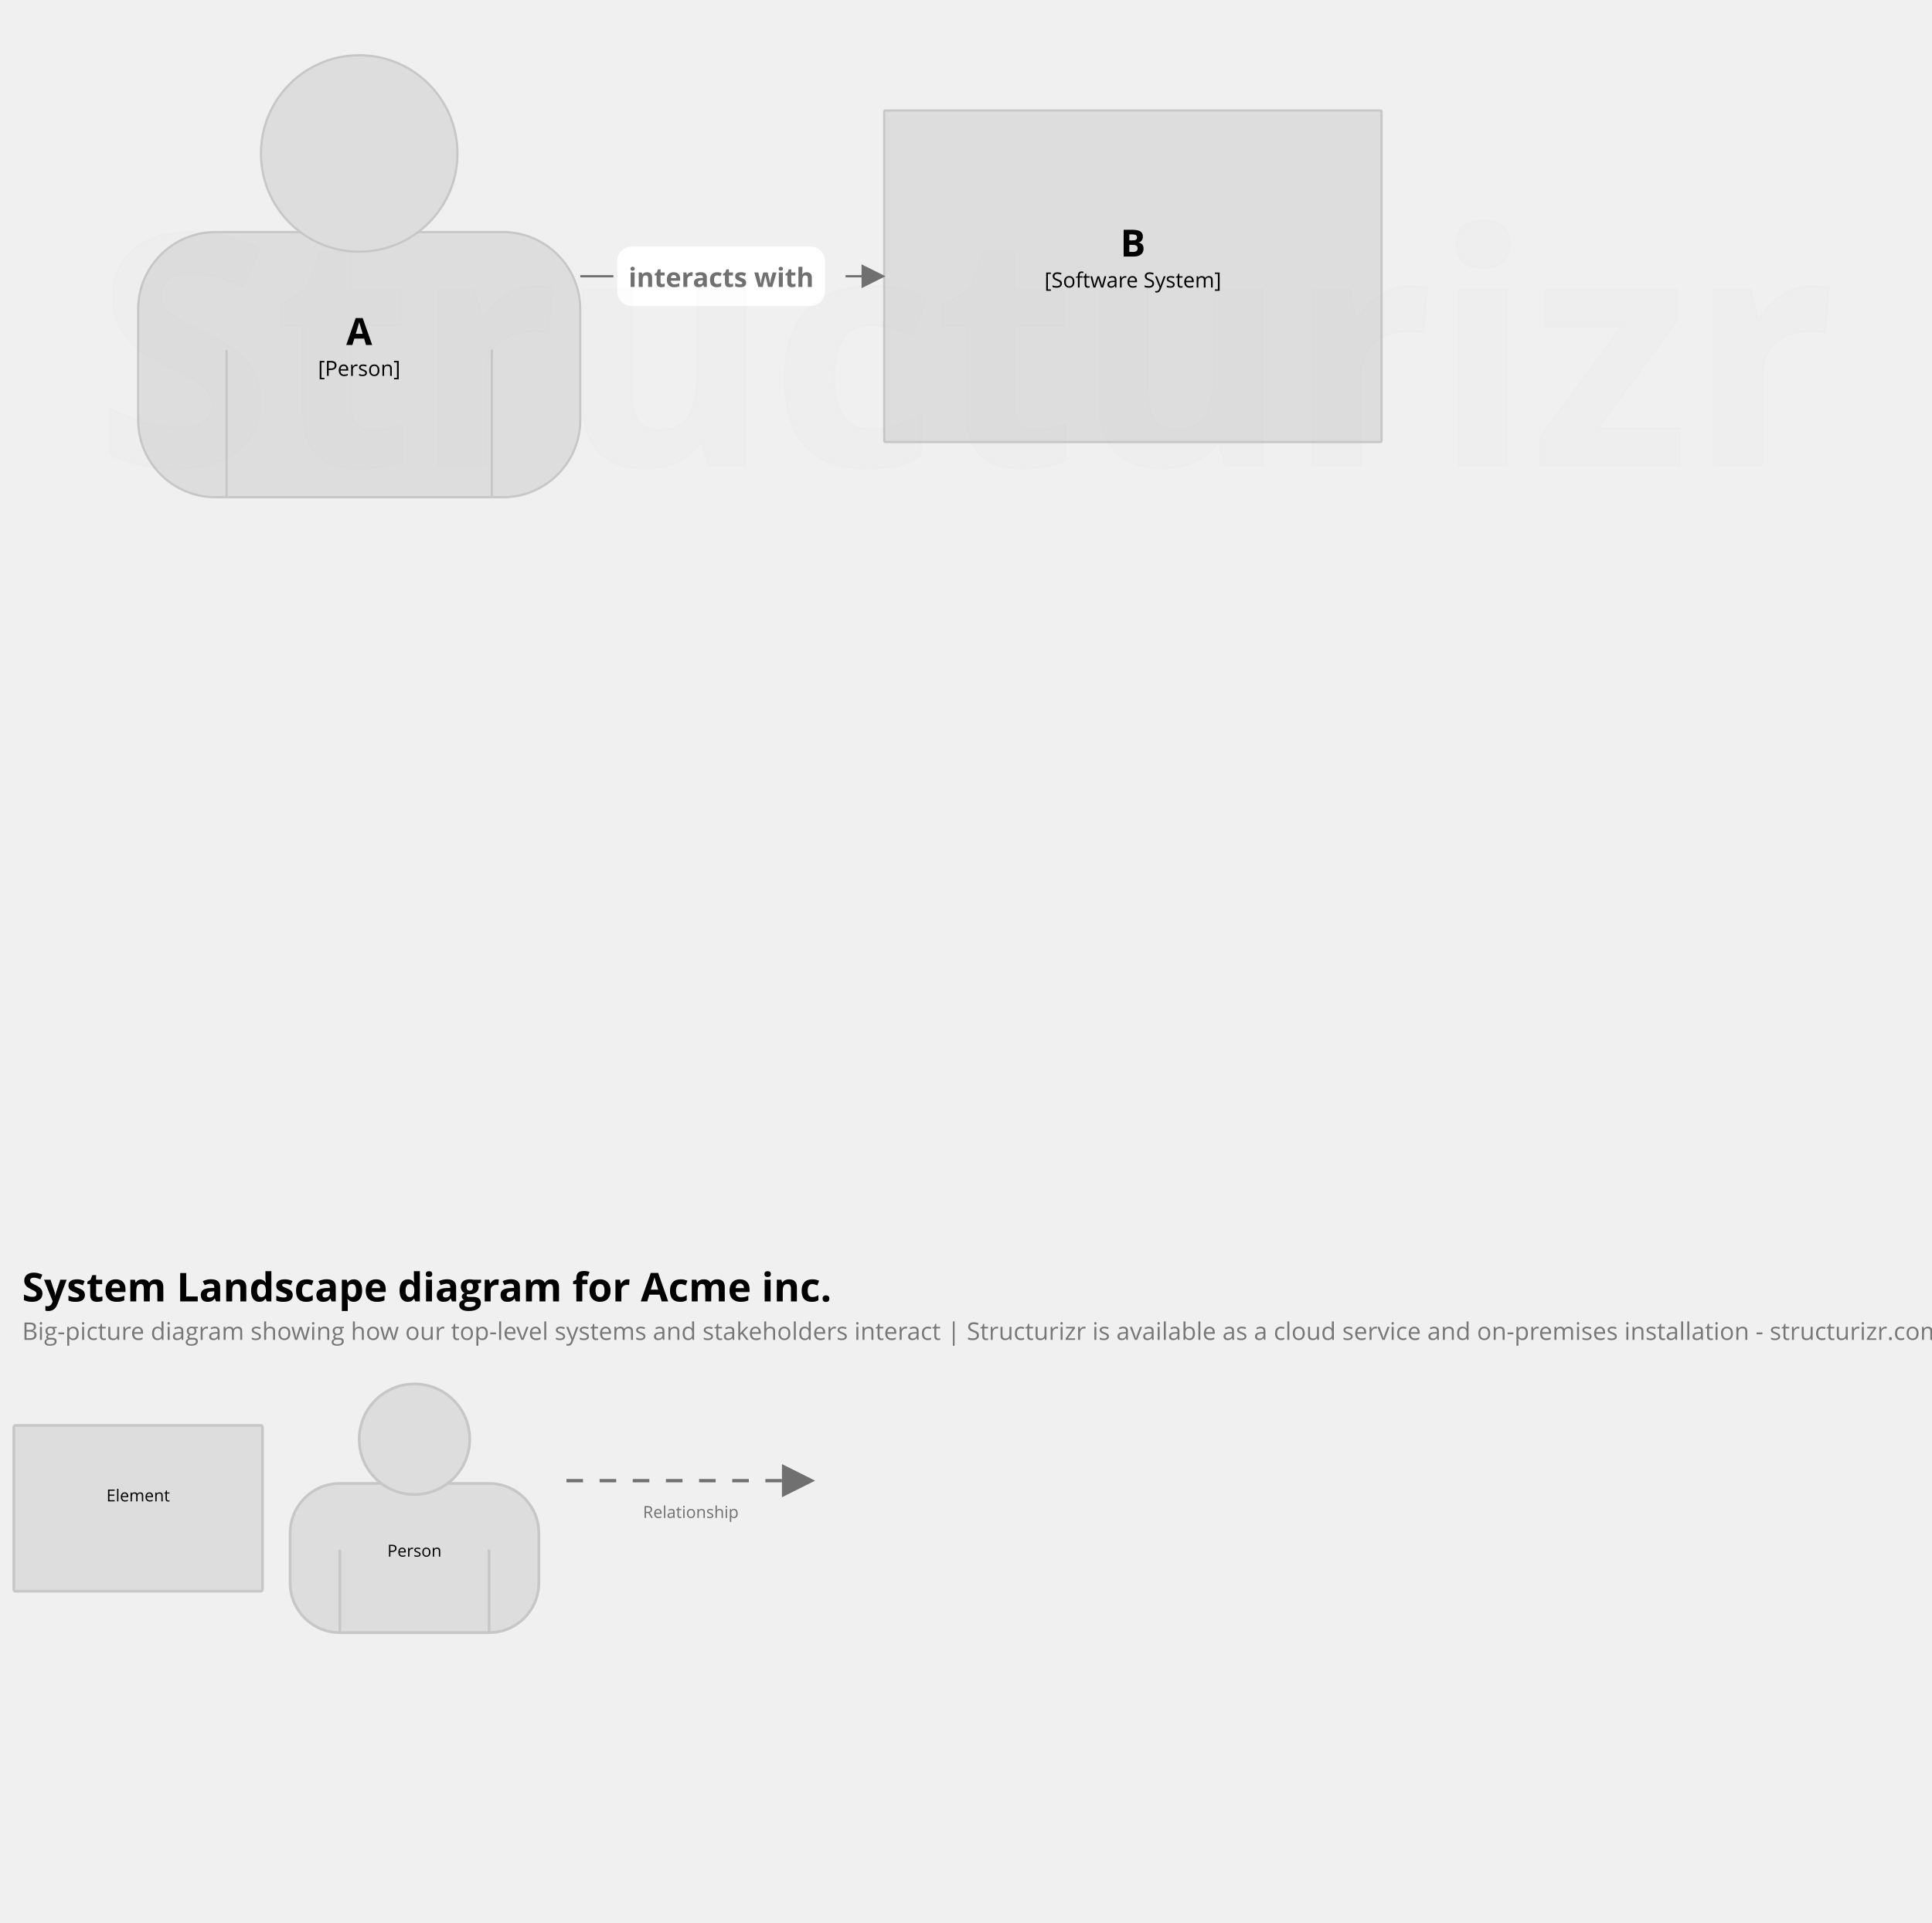
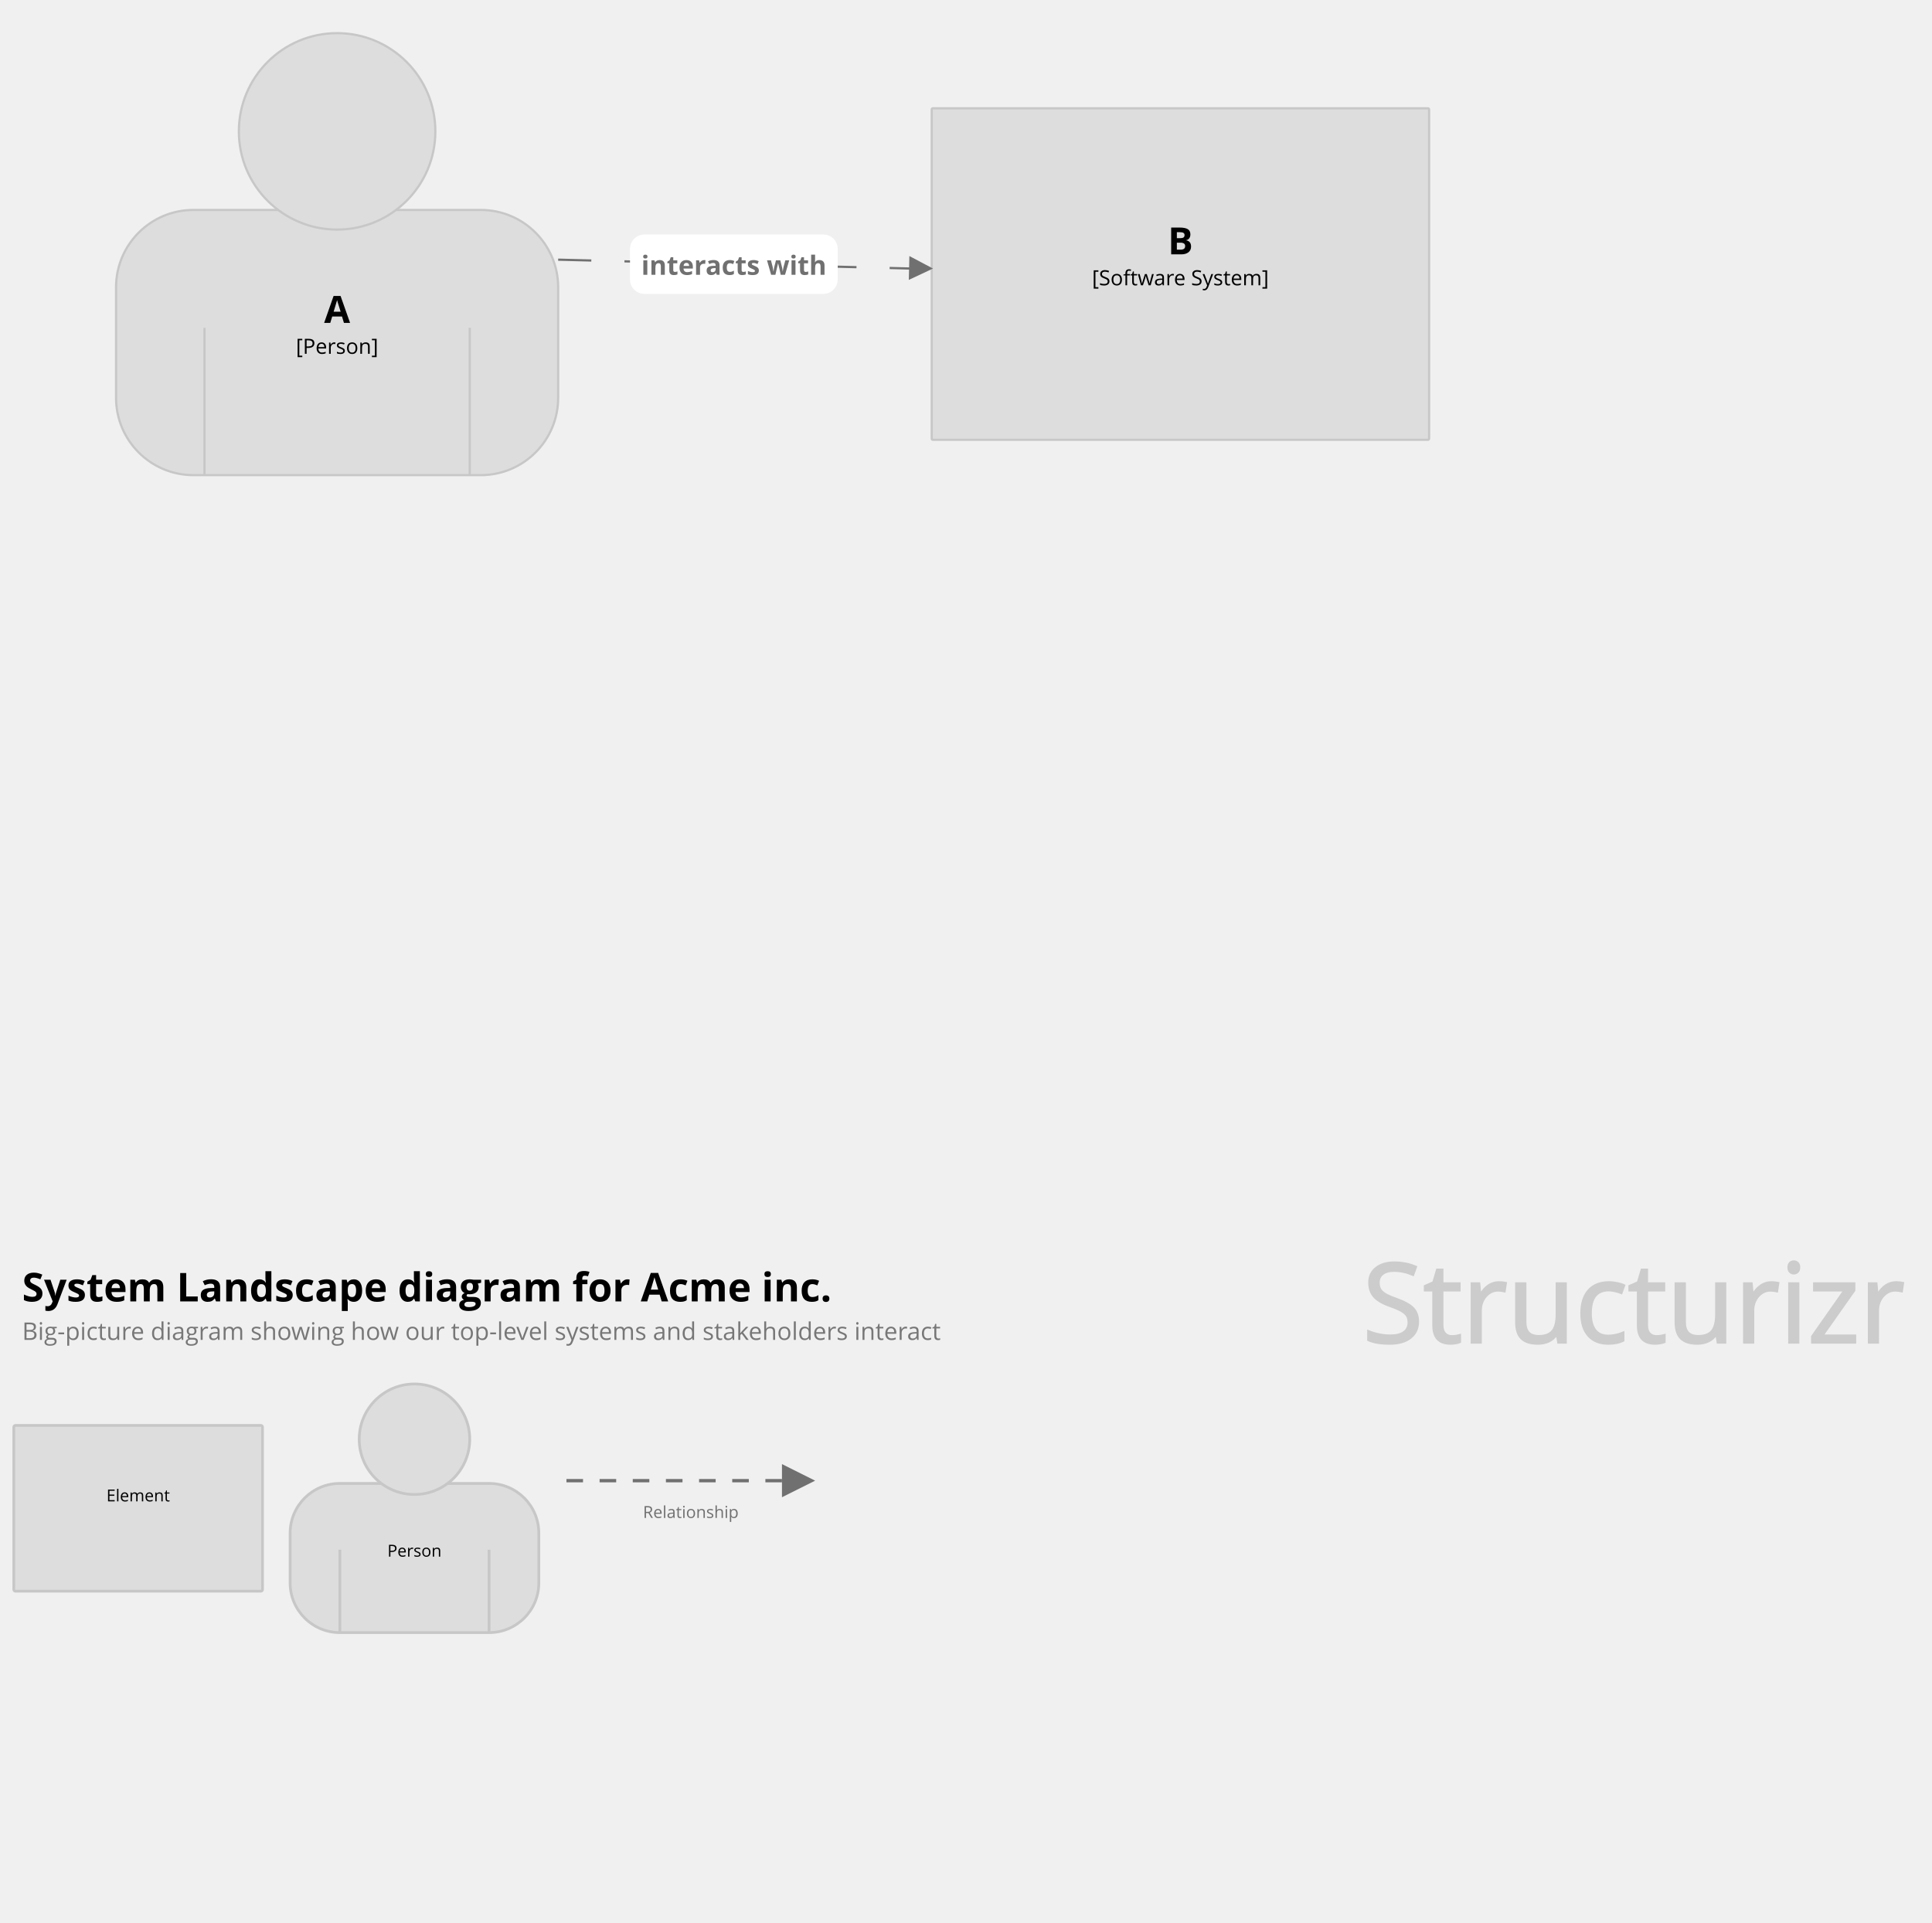
<svg xmlns="http://www.w3.org/2000/svg" version="1.1" viewBox="0 0 1748 1740">
  <g>
    <g id="v-3" class="joint-viewport" transform="matrix(1,0,0,1,0,0)">
-       <g id="j_12" model-id="d12c5ebd-c853-48a1-8e49-d0b06692d618" class="joint-theme-default joint-cell joint-type-structurizr joint-type-structurizr-diagrammetadata joint-element" data-type="structurizr.diagramMetadata" transform="translate(20,1224)">
-         <g id="v-93">
-           <text class="structurizrDiagramMetadata structurizrMetadata" id="v-94" font-weight="normal" font-size="22px" text-anchor="start" fill="#777777" pointer-events="none" font-family="Open Sans" />
+       <g id="j_12" model-id="16c12989-7fd2-44de-9a18-c8de6a52f73b" class="joint-theme-default joint-cell joint-type-structurizr joint-type-structurizr-diagrammetadata joint-element" data-type="structurizr.diagramMetadata" transform="translate(20,1224)">
+         <g id="v-91">
+           <text class="structurizrDiagramMetadata structurizrMetadata" id="v-92" font-weight="normal" font-size="22px" text-anchor="start" fill="#777777" pointer-events="none" font-family="Open Sans" />
        </g>
      </g>
-       <g id="j_11" model-id="37e6021e-59e7-414e-bb2c-8188d208ae47" class="joint-theme-default joint-cell joint-type-structurizr joint-type-structurizr-diagramdescription joint-element" data-type="structurizr.diagramDescription" transform="translate(20,1195)">
-         <g id="v-89">
-           <text y="0.8em" text-anchor="start" transform="matrix(1,0,0,1,0,0)" font-size="22px" font-weight="normal" fill="#777777" id="v-90" class="structurizrDiagramDescription structurizrMetadata" pointer-events="none" font-family="Open Sans">
-             <tspan id="v-91" class="v-line" dy="0em" x="0">Big-picture diagram showing how our top-level systems and stakeholders interact | Structurizr is available as a cloud service and on-premises installation - structurizr.com</tspan>
+       <g id="j_11" model-id="731abb5a-4daf-49a1-b168-59def8f108f5" class="joint-theme-default joint-cell joint-type-structurizr joint-type-structurizr-diagramdescription joint-element" data-type="structurizr.diagramDescription" transform="translate(20,1195)">
+         <g id="v-87">
+           <text y="0.8em" text-anchor="start" transform="matrix(1,0,0,1,0,0)" font-size="22px" font-weight="normal" fill="#777777" id="v-88" class="structurizrDiagramDescription structurizrMetadata" pointer-events="none" font-family="Open Sans">
+             <tspan id="v-89" class="v-line" dy="0em" x="0">Big-picture diagram showing how our top-level systems and stakeholders interact</tspan>
          </text>
        </g>
      </g>
-       <g id="j_10" model-id="17c1cc94-58e9-4016-9d70-d855e756f4cd" class="joint-theme-default joint-cell joint-type-structurizr joint-type-structurizr-diagramtitle joint-element" data-type="structurizr.diagramTitle" transform="translate(20,1149)">
-         <g id="v-85">
-           <text y="0.8em" text-anchor="start" transform="matrix(1,0,0,1,0,0)" font-size="36px" font-weight="bold" fill="#000000" id="v-86" class="structurizrDiagramTitle structurizrMetadata" pointer-events="none" font-family="Open Sans">
-             <tspan id="v-87" class="v-line" dy="0em" x="0">System Landscape diagram for Acme inc.</tspan>
+       <g id="j_10" model-id="c3e2a27d-fb1a-4140-b4b5-51a0a0887d23" class="joint-theme-default joint-cell joint-type-structurizr joint-type-structurizr-diagramtitle joint-element" data-type="structurizr.diagramTitle" transform="translate(20,1149)">
+         <g id="v-83">
+           <text y="0.8em" text-anchor="start" transform="matrix(1,0,0,1,0,0)" font-size="36px" font-weight="bold" fill="#000000" id="v-84" class="structurizrDiagramTitle structurizrMetadata" pointer-events="none" font-family="Open Sans">
+             <tspan id="v-85" class="v-line" dy="0em" x="0">System Landscape diagram for Acme inc.</tspan>
          </text>
        </g>
      </g>
-       <g id="j_6" model-id="21dbe17c-cd2f-4447-89f6-04499e0bff87" class="joint-theme-default joint-cell joint-type-structurizr joint-type-structurizr-person joint-element" data-type="structurizr.person" transform="translate(125,50)" style="cursor: move !important">
-         <g class="structurizrElement" id="v-35">
-           <rect y="160" rx="70" stroke="#c7c7c7" fill="#dddddd" width="400" stroke-width="2" id="v-37" class="structurizrPersonBody structurizrHighlightableElement" x="0" pointer-events="visiblePainted" height="240" />
-           <circle r="88.889" stroke="#c7c7c7" fill="#dddddd" stroke-width="2" cx="200" id="v-36" class="structurizrPersonHead structurizrHighlightableElement" cy="88.889" pointer-events="visiblePainted" />
-           <line class="structurizrPersonRightArm" x1="80" y1="266.667" x2="80" y2="400" style="stroke-width:2px" id="v-43" stroke="#c7c7c7" />
-           <line class="structurizrPersonLeftArm" x1="320" y1="266.667" x2="320" y2="400" style="stroke-width:2px" id="v-44" stroke="#c7c7c7" />
-           <text y="0.8em" text-anchor="middle" transform="matrix(1,0,0,1,200,235)" font-size="34px" font-weight="bold" fill="#000000" id="v-38" class="structurizrName" pointer-events="visible" font-family="Open Sans">
-             <tspan id="v-45" class="v-line" dy="0em" x="0">A</tspan>
+       <g id="j_6" model-id="569f0793-d96c-4785-83cb-1bef29fdc922" class="joint-theme-default joint-cell joint-type-structurizr joint-type-structurizr-person joint-element" data-type="structurizr.person" transform="translate(105,30)" style="cursor: move !important">
+         <g class="structurizrElement" id="v-34" style="opacity: 1;">
+           <rect y="160" rx="70" stroke="#c7c7c7" fill="#dddddd" width="400" stroke-width="2" id="v-36" class="structurizrPersonBody structurizrHighlightableElement" x="0" pointer-events="visiblePainted" height="240" />
+           <circle r="88.889" stroke="#c7c7c7" fill="#dddddd" stroke-width="2" cx="200" id="v-35" class="structurizrPersonHead structurizrHighlightableElement" cy="88.889" pointer-events="visiblePainted" />
+           <line class="structurizrPersonRightArm" x1="80" y1="266.667" x2="80" y2="400" style="stroke-width:2px" id="v-42" stroke="#c7c7c7" />
+           <line class="structurizrPersonLeftArm" x1="320" y1="266.667" x2="320" y2="400" style="stroke-width:2px" id="v-43" stroke="#c7c7c7" />
+           <text y="0.8em" text-anchor="middle" transform="matrix(1,0,0,1,200,235)" font-size="34px" font-weight="bold" fill="#000000" id="v-37" class="structurizrName" pointer-events="visible" font-family="Open Sans">
+             <tspan id="v-44" class="v-line" dy="0em" x="0">A</tspan>
          </text>
-           <text class="structurizrMetaData" id="v-39" font-size="19px" y="0.8em" text-anchor="middle" font-family="Open Sans" fill="#000000" transform="matrix(1,0,0,1,200,275)">
-             <tspan id="v-46" class="v-line" dy="0em" x="0">[Person]</tspan>
+           <text class="structurizrMetaData" id="v-38" font-size="19px" y="0.8em" text-anchor="middle" font-family="Open Sans" fill="#000000" transform="matrix(1,0,0,1,200,275)">
+             <tspan id="v-45" class="v-line" dy="0em" x="0">[Person]</tspan>
          </text>
-           <text y="0.8em" text-anchor="middle" transform="matrix(1,0,0,1,200,325)" font-size="24px" fill="#000000" id="v-40" class="structurizrDescription" display="none" font-family="Open Sans">
-             <tspan id="v-47" class="v-line v-empty-line" dy="0em" x="0" style="fill-opacity: 0; stroke-opacity: 0;">-</tspan>
+           <text y="0.8em" text-anchor="middle" transform="matrix(1,0,0,1,200,325)" font-size="24px" fill="#000000" id="v-39" class="structurizrDescription" display="none" font-family="Open Sans">
+             <tspan id="v-46" class="v-line v-empty-line" dy="0em" x="0" style="fill-opacity: 0; stroke-opacity: 0;">-</tspan>
          </text>
-           <text text-anchor="middle" transform="matrix(1,0,0,1,200,371.2)" font-size="24" font-weight="bold" fill="#a6a6a6" id="v-41" class="structurizrNavigation" display="none" font-family="Open Sans" />
-           <image class="structurizrIcon" id="v-42" />
+           <text text-anchor="middle" transform="matrix(1,0,0,1,200,371.2)" font-size="24" font-weight="bold" fill="#a6a6a6" id="v-40" class="structurizrNavigation" display="none" font-family="Open Sans" />
+           <image class="structurizrIcon" id="v-41" />
        </g>
      </g>
-       <g id="j_7" model-id="9e24e550-2160-492a-baa0-1c09461ed2bc" class="joint-theme-default joint-cell joint-type-structurizr joint-type-structurizr-box joint-element" data-type="structurizr.box" transform="translate(800,100)" style="cursor: move !important">
-         <g class="structurizrElement" id="v-49">
-           <rect rx="1" stroke="#c7c7c7" fill="#dddddd" width="450" stroke-width="2" id="v-50" class="structurizrBox structurizrHighlightableElement" pointer-events="visiblePainted" ry="1" height="300" />
-           <text y="0.8em" text-anchor="middle" transform="matrix(1,0,0,1,225,105)" font-size="34" font-weight="bold" fill="#000000" id="v-51" class="structurizrName" pointer-events="visible" font-family="Open Sans">
-             <tspan id="v-56" class="v-line" dy="0em" x="0">B</tspan>
+       <g id="j_7" model-id="d7b1dd86-700f-49a1-a5e8-6e1637aae8b7" class="joint-theme-default joint-cell joint-type-structurizr joint-type-structurizr-box joint-element" data-type="structurizr.box" transform="translate(843,98)" style="cursor: move !important">
+         <g class="structurizrElement" id="v-48" style="opacity: 1;">
+           <rect rx="1" stroke="#c7c7c7" fill="#dddddd" width="450" stroke-width="2" id="v-49" class="structurizrBox structurizrHighlightableElement" pointer-events="visiblePainted" ry="1" height="300" />
+           <text y="0.8em" text-anchor="middle" transform="matrix(1,0,0,1,225,105)" font-size="34" font-weight="bold" fill="#000000" id="v-50" class="structurizrName" pointer-events="visible" font-family="Open Sans">
+             <tspan id="v-55" class="v-line" dy="0em" x="0">B</tspan>
          </text>
-           <text class="structurizrMetaData" id="v-52" font-size="19" y="0.8em" text-anchor="middle" font-family="Open Sans" fill="#000000" transform="matrix(1,0,0,1,225,145)">
-             <tspan id="v-57" class="v-line" dy="0em" x="0">[Software System]</tspan>
+           <text class="structurizrMetaData" id="v-51" font-size="19" y="0.8em" text-anchor="middle" font-family="Open Sans" fill="#000000" transform="matrix(1,0,0,1,225,145)">
+             <tspan id="v-56" class="v-line" dy="0em" x="0">[Software System]</tspan>
          </text>
-           <text y="0.8em" text-anchor="middle" transform="matrix(1,0,0,1,225,195)" font-size="24" fill="#000000" id="v-53" class="structurizrDescription" display="none" font-family="Open Sans">
-             <tspan id="v-58" class="v-line v-empty-line" dy="0em" x="0" style="fill-opacity: 0; stroke-opacity: 0;">-</tspan>
+           <text y="0.8em" text-anchor="middle" transform="matrix(1,0,0,1,225,195)" font-size="24" fill="#000000" id="v-52" class="structurizrDescription" display="none" font-family="Open Sans">
+             <tspan id="v-57" class="v-line v-empty-line" dy="0em" x="0" style="fill-opacity: 0; stroke-opacity: 0;">-</tspan>
          </text>
-           <text text-anchor="middle" transform="matrix(1,0,0,1,225,270)" font-size="24" font-weight="bold" fill="#a6a6a6" id="v-54" class="structurizrNavigation" display="none" font-family="Open Sans" />
-           <image class="structurizrIcon" id="v-55" />
+           <text text-anchor="middle" transform="matrix(1,0,0,1,225,270)" font-size="24" font-weight="bold" fill="#a6a6a6" id="v-53" class="structurizrNavigation" display="none" font-family="Open Sans" />
+           <image class="structurizrIcon" id="v-54" />
        </g>
      </g>
-       <g id="j_8" model-id="373e19d0-95a0-4a79-94ea-292b39051cca" class="joint-theme-default joint-cell joint-type-structurizr joint-type-structurizr-relationship joint-link" data-type="structurizr.relationship">
-         <path class="connection" stroke="#707070" id="v-74" stroke-width="2" stroke-dasharray="30 30" fill="none" d="M 525 250 780 250" />
-         <path class="marker-source" fill="black" stroke="black" transform="translate(525,250) scale(1,1) rotate(0)" />
-         <path class="marker-target" fill="#707070" stroke="#707070" id="v-76" d="M 20 0 L 0 10 L 20 20 z" transform="translate(800,260) scale(1,1) rotate(-180)" />
-         <path class="connection-wrap" id="v-75" fill="none" d="M 525 250 780 250" />
+       <g id="j_8" model-id="e3962a40-a061-44ea-8ae3-6d357090013d" class="joint-theme-default joint-cell joint-type-structurizr joint-type-structurizr-relationship joint-link" data-type="structurizr.relationship">
+         <path class="connection" stroke="#707070" id="v-73" stroke-width="2" stroke-dasharray="30 30" fill="none" d="M 505 235 823 243" style="opacity: 1;" />
+         <path class="marker-source" fill="black" stroke="black" transform="translate(505,235) scale(1,1) rotate(1.355865)" />
+         <path class="marker-target" fill="#707070" stroke="#707070" id="v-75" d="M 20 0 L 0 10 L 20 20 z" transform="translate(842.7634,252.9972) scale(1,1) rotate(-178.6441)" style="opacity: 1;" />
+         <path class="connection-wrap highlightedLink" id="v-74" fill="none" d="M 505 235 823 243" />
        <g class="labels">
-           <g class="label" id="v-66" label-idx="0" transform="translate(652.5, 250)">
-             <rect rx="3" stroke="#ffffff" transform="matrix(1,0,0,1,-84,-16.8)" fill="#ffffff" width="167.938" stroke-width="20px" id="v-68" pointer-events="none" ry="3" height="33.781" />
-             <text y="0.8em" text-anchor="middle" transform="matrix(1,0,0,1,0,-9.5)" font-size="24px" font-weight="bold" fill="#707070" id="v-67" pointer-events="none" font-family="Open Sans">
-               <tspan id="v-69" class="v-line" dy="0em" x="0">interacts with</tspan>
+           <g class="label" id="v-65" label-idx="0" transform="translate(664, 239)" style="opacity: 1;">
+             <rect rx="3" stroke="#ffffff" transform="matrix(1,0,0,1,-84,-16.8)" fill="#ffffff" width="167.938" stroke-width="20px" id="v-67" pointer-events="none" ry="3" height="33.781" />
+             <text y="0.8em" text-anchor="middle" transform="matrix(1,0,0,1,0,-9.5)" font-size="24px" font-weight="bold" fill="#707070" id="v-66" pointer-events="none" font-family="Open Sans">
+               <tspan id="v-68" class="v-line" dy="0em" x="0">interacts with</tspan>
            </text>
          </g>
-           <g class="label" id="v-70" label-idx="1" transform="translate(652.5, 281.2)">
-             <rect id="v-72" fill="#ffffff" rx="3" ry="3" pointer-events="none" width="0" height="0" transform="matrix(1,0,0,1,0,0)" />
-             <text y="0.8em" text-anchor="middle" transform="matrix(1,0,0,1,0,0)" font-size="19px" font-weight="normal" fill="#707070" id="v-71" display="none" pointer-events="none" font-family="Open Sans">
-               <tspan id="v-73" class="v-line v-empty-line" dy="0em" x="0" style="fill-opacity: 0; stroke-opacity: 0;">-</tspan>
+           <g class="label" id="v-69" label-idx="1" transform="translate(664, 270.2)" style="opacity: 1;">
+             <rect id="v-71" fill="#ffffff" rx="3" ry="3" pointer-events="none" width="0" height="0" transform="matrix(1,0,0,1,0,0)" />
+             <text y="0.8em" text-anchor="middle" transform="matrix(1,0,0,1,0,0)" font-size="19px" font-weight="normal" fill="#707070" id="v-70" display="none" pointer-events="none" font-family="Open Sans">
+               <tspan id="v-72" class="v-line v-empty-line" dy="0em" x="0" style="fill-opacity: 0; stroke-opacity: 0;">-</tspan>
            </text>
          </g>
        </g>
        <g class="marker-vertices" display="none" />
-         <g class="marker-arrowheads" id="v-78" display="none">
-           <g class="marker-arrowhead-group marker-arrowhead-group-source" id="v-63">
+         <g class="marker-arrowheads" id="v-77" display="none">
+           <g class="marker-arrowhead-group marker-arrowhead-group-source" id="v-62">
            <path class="marker-arrowhead" end="source" d="M 26 0 L 0 13 L 26 26 z" />
          </g>
-           <g class="marker-arrowhead-group marker-arrowhead-group-target" id="v-64">
+           <g class="marker-arrowhead-group marker-arrowhead-group-target" id="v-63">
            <path class="marker-arrowhead" end="target" d="M 26 0 L 0 13 L 26 26 z" />
          </g>
        </g>
-         <g class="link-tools" id="v-77" display="none">
-           <g class="link-tool" id="v-62" transform="translate(565, 250) ">
+         <g class="link-tools" id="v-76" display="none">
+           <g class="link-tool" id="v-61" transform="translate(544.9874, 236.006) ">
            <g class="tool-remove" event="remove">
              <circle r="11" />
              <path transform="scale(.8) translate(-16, -16)" d="M24.778,21.419 19.276,15.917 24.777,10.415 21.949,7.585 16.447,13.087 10.945,7.585 8.117,10.415 13.618,15.917 8.116,21.419 10.946,24.248 16.447,18.746 21.948,24.248z" />
            </g>
            <g class="tool-options" event="link:options">
              <circle r="11" transform="translate(25)" />
              <path fill="white" transform="scale(.55) translate(29, -16)" d="M31.229,17.736c0.064-0.571,0.104-1.148,0.104-1.736s-0.04-1.166-0.104-1.737l-4.377-1.557c-0.218-0.716-0.504-1.401-0.851-2.05l1.993-4.192c-0.725-0.91-1.549-1.734-2.458-2.459l-4.193,1.994c-0.647-0.347-1.334-0.632-2.049-0.849l-1.558-4.378C17.165,0.708,16.588,0.667,16,0.667s-1.166,0.041-1.737,0.105L12.707,5.15c-0.716,0.217-1.401,0.502-2.05,0.849L6.464,4.005C5.554,4.73,4.73,5.554,4.005,6.464l1.994,4.192c-0.347,0.648-0.632,1.334-0.849,2.05l-4.378,1.557C0.708,14.834,0.667,15.412,0.667,16s0.041,1.165,0.105,1.736l4.378,1.558c0.217,0.715,0.502,1.401,0.849,2.049l-1.994,4.193c0.725,0.909,1.549,1.733,2.459,2.458l4.192-1.993c0.648,0.347,1.334,0.633,2.05,0.851l1.557,4.377c0.571,0.064,1.148,0.104,1.737,0.104c0.588,0,1.165-0.04,1.736-0.104l1.558-4.377c0.715-0.218,1.399-0.504,2.049-0.851l4.193,1.993c0.909-0.725,1.733-1.549,2.458-2.458l-1.993-4.193c0.347-0.647,0.633-1.334,0.851-2.049L31.229,17.736zM16,20.871c-2.69,0-4.872-2.182-4.872-4.871c0-2.69,2.182-4.872,4.872-4.872c2.689,0,4.871,2.182,4.871,4.872C20.871,18.689,18.689,20.871,16,20.871z" />
            </g>
          </g>
        </g>
      </g>
-       <g id="j_9" model-id="aad6475c-8fce-417c-9d29-16392804ba83" class="joint-theme-default joint-cell joint-type-structurizr joint-type-structurizr-diagramwatermark joint-element" data-type="structurizr.diagramWatermark" transform="translate(873.5,188)">
-         <g id="v-80">
-           <text y="0.8em" text-anchor="middle" stroke="#777777" transform="matrix(1,0,0,1,0,0)" font-size="291.333px" font-weight="bolder" fill="#999999" stroke-width="2px" opacity="0.02" id="v-81" class="structurizrDiagramWatermark" pointer-events="none" font-family="Open Sans">
-             <tspan id="v-83" class="v-line" dy="0em" x="0">Structurizr</tspan>
+       <g id="j_9" model-id="140f79c4-8fbb-45ca-8825-c63942eac1a3" class="joint-theme-default joint-cell joint-type-structurizr joint-type-structurizr-diagramwatermark joint-element" data-type="structurizr.diagramWatermark" transform="translate(1478,1135)">
+         <g id="v-79">
+           <text y="0.8em" text-anchor="middle" stroke="#cccccc" transform="matrix(1,0,0,1,0,0)" font-size="100px" font-weight="normal" fill="#cccccc" stroke-width="2px" opacity="1" id="v-80" class="structurizrDiagramWatermark" pointer-events="none" font-family="Open Sans">
+             <tspan id="v-81" class="v-line" dy="0em" x="0">Structurizr</tspan>
          </text>
        </g>
      </g>
    </g>
    <defs id="v-4" />
  </g>
  <g transform="translate(0, 1240) scale(0.5, 0.5)">
    <g transform="translate(25,100)">
      <rect y="0" rx="3" stroke="#c7c7c7" fill="#dddddd" width="450" stroke-width="5" x="0" ry="3" height="300" />
      <text x="225" y="137.5" text-anchor="middle" fill="#000000" font-size="30px" font-family="Open Sans">
        <tspan x="225">Element</tspan>
      </text>
    </g>
    <g transform="translate(525,25)">
      <rect x="0" y="180" width="450" height="270" rx="90" fill="#dddddd" stroke-width="5" stroke="#c7c7c7" />
      <circle cx="225" cy="100" r="100" fill="#dddddd" stroke-width="5" stroke="#c7c7c7" />
      <line x1="90" y1="300" x2="90" y2="450" stroke-width="5" stroke="#c7c7c7" />
      <line x1="360" y1="300" x2="360" y2="450" stroke-width="5" stroke="#c7c7c7" />
      <text x="225" y="312.5" text-anchor="middle" fill="#000000" font-size="30px" font-family="Open Sans">
        <tspan x="225">Person</tspan>
      </text>
    </g>
    <g transform="translate(1025,170)">
      <path d="M390,0 L390,60 L450,30 L 390,0" style="fill:#707070" stroke-dasharray="" />
      <path d="M0,30 L390,30" style="stroke:#707070; stroke-width: 6; fill: none; stroke-dasharray: 30 30;" />
      <text x="225" y="97.5" text-anchor="middle" fill="#707070" font-size="30px" font-family="Open Sans">
        <tspan x="225">Relationship</tspan>
      </text>
    </g>
  </g>
</svg>
